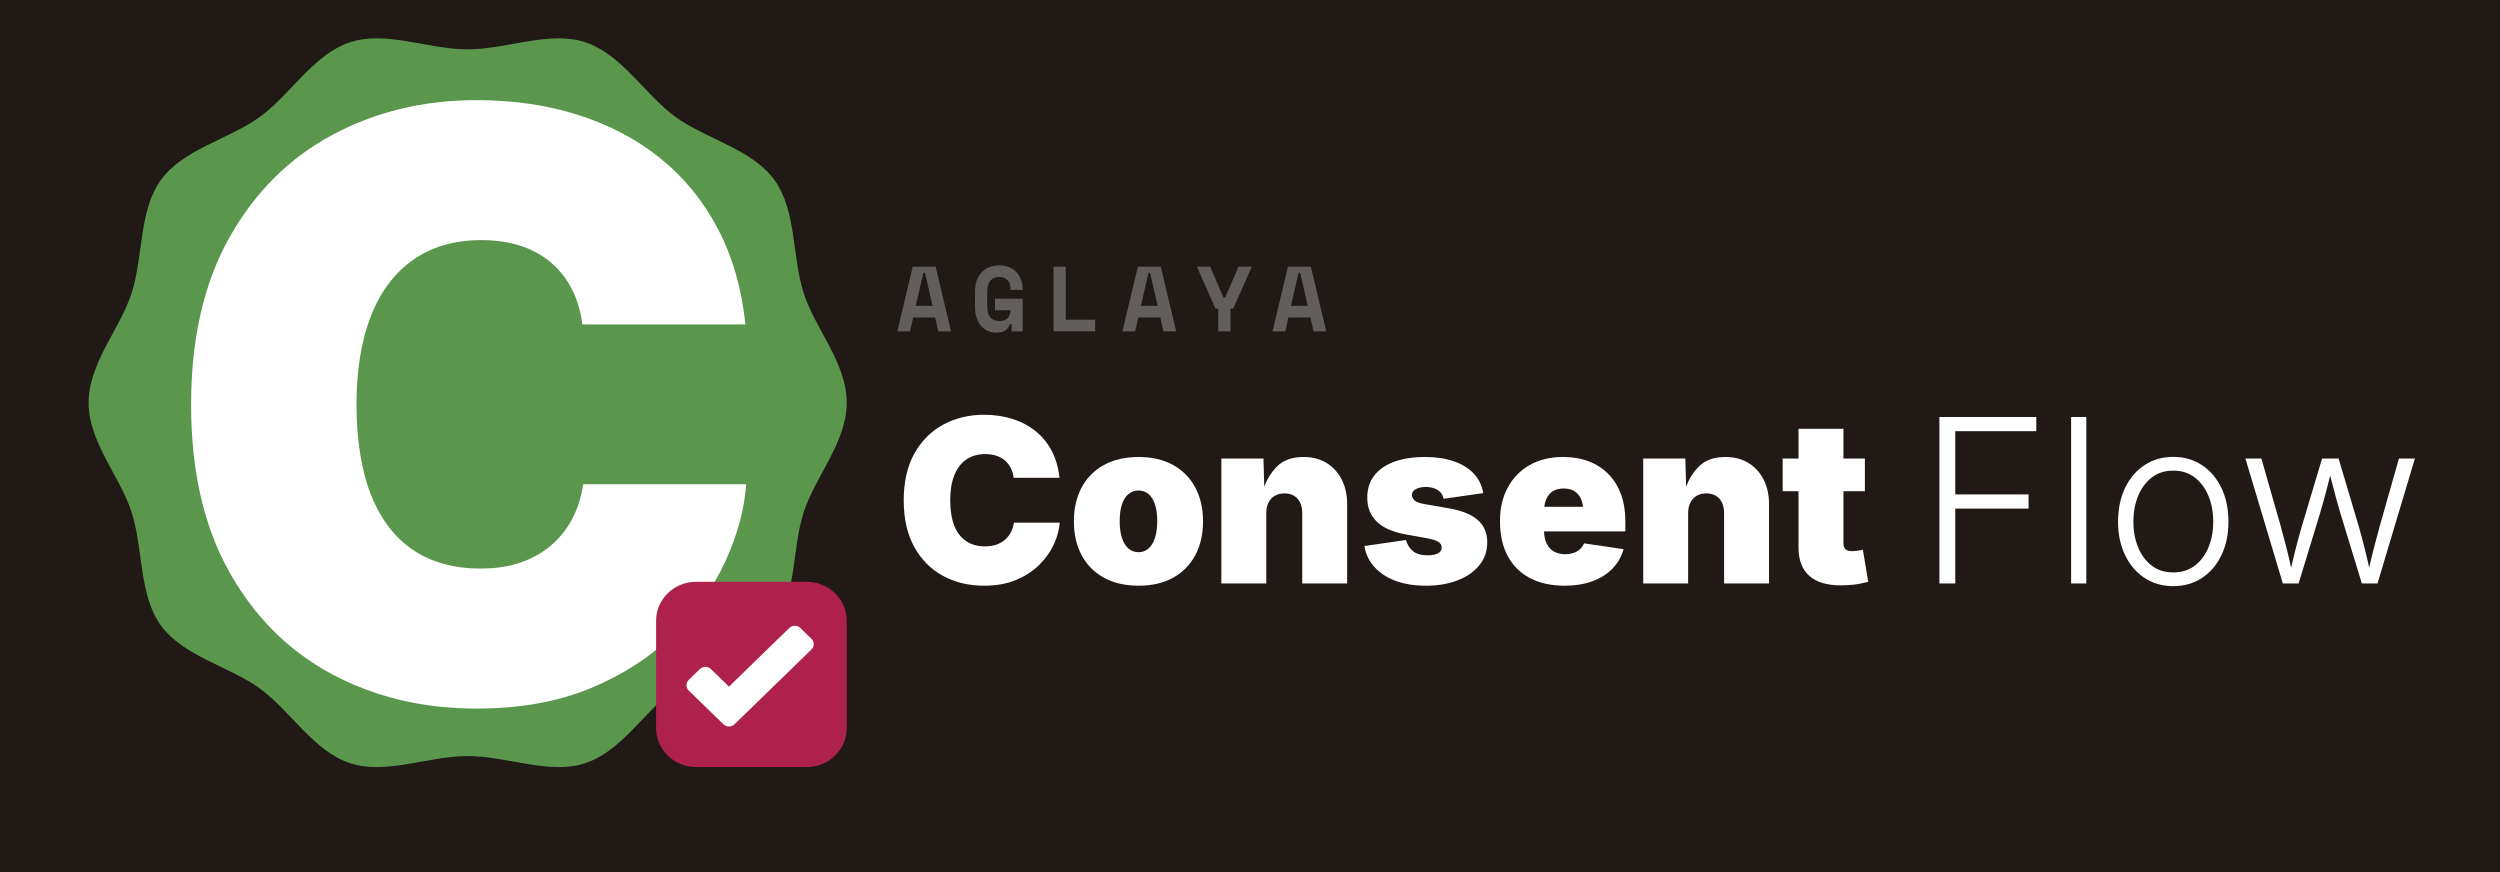
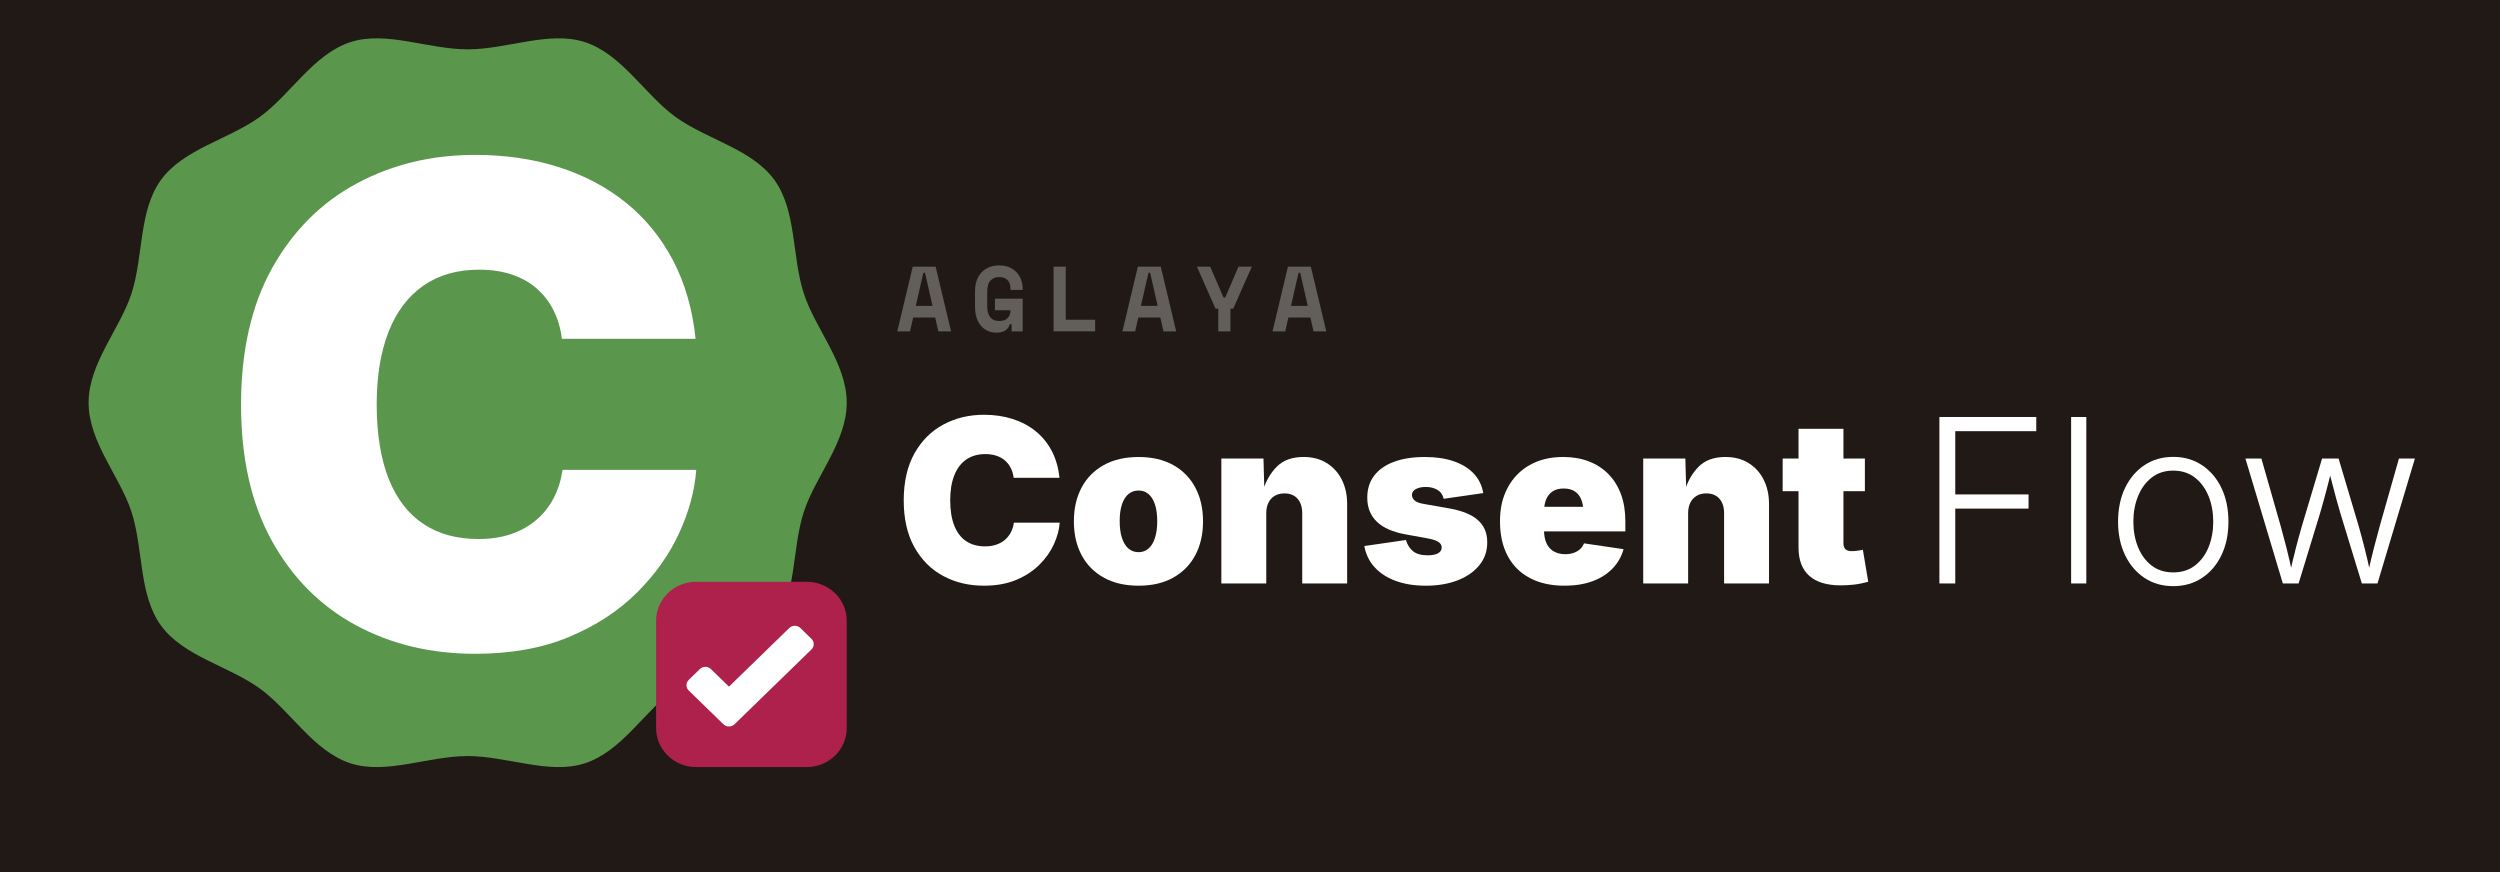
<svg xmlns="http://www.w3.org/2000/svg" id="cfl-root" viewBox="0 0 3300 1150">
  <defs>
    <style>
      .cfl-1 {
        fill: #ae214d;
      }

      .cfl-2 {
        fill: #fff;
      }

      .cfl-3 {
        opacity: .3;
      }

      .cfl-4 {
        fill: #fdfefe;
      }

      .cfl-5 {
        fill: #5b964d;
      }

      .cfl-6 {
        fill: #211915;
      }
    </style>
  </defs>
  <rect class="cfl-6" x="0" y="-75.63" width="3300" height="1301.26" />
  <g>
    <g>
      <g>
        <path class="cfl-2" d="M1298.8,773.12c-20.06,0-38.07-4.33-54.05-12.98-15.98-8.65-28.61-21.36-37.9-38.12-9.29-16.76-13.94-37.29-13.94-61.57s4.72-45.13,14.16-61.94c9.44-16.81,22.17-29.52,38.2-38.12,16.02-8.6,33.87-12.9,53.53-12.9,13.66,0,26.27,1.84,37.83,5.53,11.55,3.69,21.7,9.07,30.45,16.15,8.75,7.08,15.83,15.78,21.24,26.1,5.41,10.32,8.8,22.12,10.18,35.39h-60.47c-.59-4.72-1.84-9-3.76-12.83-1.92-3.83-4.45-7.13-7.59-9.88-3.15-2.75-6.91-4.87-11.28-6.34-4.38-1.47-9.32-2.21-14.82-2.21-9.93,0-18.36,2.43-25.29,7.3-6.93,4.87-12.17,11.85-15.71,20.94-3.54,9.1-5.31,20.03-5.31,32.81s1.82,24.58,5.46,33.62c3.64,9.05,8.87,15.83,15.71,20.35,6.83,4.52,15.12,6.78,24.85,6.78,5.51,0,10.42-.74,14.75-2.21,4.32-1.47,8.11-3.59,11.36-6.34,3.24-2.75,5.87-6.05,7.89-9.88,2.01-3.83,3.37-8.11,4.06-12.83h60.47c-.69,9.34-3.27,18.88-7.74,28.61-4.47,9.73-10.86,18.73-19.17,26.99-8.31,8.26-18.53,14.92-30.67,19.98-12.14,5.06-26.28,7.6-42.4,7.6Z" />
        <path class="cfl-2" d="M1502.91,773.12c-17.9,0-33.23-3.56-46.01-10.69-12.78-7.13-22.54-17.06-29.27-29.79-6.74-12.73-10.1-27.55-10.1-44.46s3.37-31.73,10.1-44.46c6.73-12.73,16.49-22.66,29.27-29.79,12.78-7.13,28.12-10.69,46.01-10.69s33.18,3.56,45.86,10.69c12.68,7.13,22.39,17.06,29.13,29.79,6.73,12.73,10.1,27.55,10.1,44.46s-3.37,31.73-10.1,44.46c-6.74,12.73-16.44,22.66-29.13,29.79-12.68,7.13-27.97,10.69-45.86,10.69ZM1502.91,728.88c5.11,0,9.51-1.62,13.2-4.87,3.69-3.24,6.51-7.94,8.48-14.08,1.97-6.14,2.95-13.49,2.95-22.05s-.98-15.98-2.95-21.97c-1.97-6-4.79-10.57-8.48-13.71-3.69-3.15-8.09-4.72-13.2-4.72s-9.69,1.57-13.42,4.72c-3.74,3.15-6.59,7.72-8.55,13.71-1.97,6-2.95,13.32-2.95,21.97s.98,15.9,2.95,22.05c1.97,6.15,4.82,10.84,8.55,14.08,3.74,3.24,8.21,4.87,13.42,4.87Z" />
        <path class="cfl-2" d="M1671.47,677.56v92.61h-59.29v-164.88h55.6l1.18,42.18h-1.77c3.73-12.48,9.81-22.98,18.21-31.49,8.41-8.5,20.18-12.76,35.32-12.76,11.7,0,21.85,2.65,30.45,7.96,8.6,5.31,15.26,12.63,19.98,21.97,4.72,9.34,7.08,20.01,7.08,32v105h-59.29v-92.61c0-8.16-2.06-14.57-6.19-19.25-4.13-4.67-9.93-7.01-17.4-7.01-4.82,0-9.02,1.06-12.61,3.17-3.59,2.12-6.37,5.11-8.33,9-1.97,3.88-2.95,8.58-2.95,14.08Z" />
        <path class="cfl-2" d="M1881.92,773.12c-14.95,0-28.14-2.12-39.6-6.34-11.45-4.23-20.75-10.25-27.87-18.07-7.13-7.82-11.63-17.13-13.49-27.95l54.86-7.96c1.97,6.49,5.16,11.48,9.59,14.97,4.42,3.49,10.81,5.24,19.17,5.24,5.8,0,10.32-.88,13.57-2.65,3.24-1.77,4.87-4.33,4.87-7.67,0-3.15-1.53-5.65-4.57-7.52-3.05-1.87-7.82-3.39-14.31-4.57l-29.2-5.31c-16.72-3.05-29.25-8.63-37.61-16.74-8.36-8.11-12.54-18.66-12.54-31.63,0-11.5,3.07-21.24,9.22-29.2,6.14-7.96,14.9-14.03,26.25-18.21,11.36-4.18,24.9-6.27,40.63-6.27,14.55,0,27.28,1.89,38.2,5.68,10.91,3.79,19.69,9.22,26.32,16.3,6.64,7.08,10.79,15.63,12.46,25.66l-52.21,7.52c-1.28-5.41-4.08-9.36-8.41-11.87-4.33-2.51-9.39-3.76-15.19-3.76-5.11,0-9.44.91-12.98,2.73-3.54,1.82-5.31,4.45-5.31,7.89,0,2.46,1.06,4.77,3.17,6.93,2.11,2.16,6.27,3.79,12.46,4.87l33.62,5.9c16.81,2.95,29.37,8.06,37.68,15.34,8.31,7.28,12.46,17.01,12.46,29.2s-3.52,22-10.54,30.6c-7.03,8.6-16.64,15.24-28.83,19.91-12.19,4.67-26.15,7.01-41.88,7.01Z" />
        <path class="cfl-2" d="M2064.94,773.12c-17.6,0-32.77-3.37-45.5-10.1-12.73-6.73-22.49-16.44-29.27-29.13-6.78-12.68-10.18-27.92-10.18-45.72s3.42-31.88,10.25-44.61c6.83-12.73,16.49-22.64,28.98-29.72,12.48-7.08,27.23-10.62,44.24-10.62,12.48,0,23.77,1.94,33.85,5.83,10.08,3.88,18.7,9.49,25.88,16.81,7.18,7.33,12.68,16.2,16.52,26.62,3.83,10.42,5.75,22.22,5.75,35.39v13.57h-147.18v-32.44h119.46l-27.73,6.78c0-6.68-.98-12.31-2.95-16.89-1.97-4.57-4.87-8.06-8.7-10.47-3.83-2.41-8.6-3.61-14.31-3.61s-10.47,1.21-14.31,3.61c-3.83,2.41-6.74,5.9-8.7,10.47-1.97,4.57-2.95,10.2-2.95,16.89v23.6c0,7.28,1.15,13.3,3.47,18.07,2.31,4.77,5.58,8.31,9.81,10.62,4.23,2.31,9.14,3.47,14.75,3.47,4.03,0,7.69-.56,10.99-1.7,3.29-1.13,6.12-2.75,8.48-4.87,2.36-2.11,4.13-4.69,5.31-7.74l52.21,7.67c-2.75,9.83-7.62,18.36-14.6,25.59-6.98,7.23-15.81,12.81-26.47,16.74-10.67,3.93-23.03,5.9-37.09,5.9Z" />
        <path class="cfl-2" d="M2228.34,677.56v92.61h-59.29v-164.88h55.6l1.18,42.18h-1.77c3.73-12.48,9.81-22.98,18.21-31.49,8.41-8.5,20.18-12.76,35.32-12.76,11.7,0,21.85,2.65,30.45,7.96,8.6,5.31,15.26,12.63,19.98,21.97,4.72,9.34,7.08,20.01,7.08,32v105h-59.29v-92.61c0-8.16-2.06-14.57-6.19-19.25-4.13-4.67-9.93-7.01-17.4-7.01-4.82,0-9.02,1.06-12.61,3.17-3.59,2.12-6.37,5.11-8.33,9-1.97,3.88-2.95,8.58-2.95,14.08Z" />
        <path class="cfl-2" d="M2461.65,605.29v43.06h-108.54v-43.06h108.54ZM2374.05,566.06h59.29v151.16c0,3.44.88,6.02,2.65,7.74,1.77,1.72,4.62,2.58,8.55,2.58,1.77,0,4.35-.22,7.74-.66,3.39-.44,5.63-.86,6.71-1.25l7.08,42.33c-6.78,1.87-13.18,3.12-19.17,3.76-6,.64-11.65.96-16.96.96-18.49,0-32.42-4.23-41.81-12.68-9.39-8.45-14.08-20.89-14.08-37.31v-156.62Z" />
        <path class="cfl-2" d="M2560.01,770.17v-219.74h127.86v18.73h-106.92v83.47h96.74v18.73h-96.74v98.81h-20.94Z" />
        <path class="cfl-2" d="M2753.94,550.43v219.74h-20.06v-219.74h20.06Z" />
        <path class="cfl-2" d="M2868.68,773.71c-14.36,0-26.99-3.61-37.9-10.84-10.91-7.23-19.47-17.25-25.66-30.08-6.19-12.83-9.29-27.55-9.29-44.17s3.1-31.78,9.29-44.61c6.19-12.83,14.75-22.86,25.66-30.08,10.91-7.23,23.55-10.84,37.9-10.84s26.86,3.61,37.83,10.84c10.96,7.23,19.54,17.25,25.73,30.08,6.19,12.83,9.29,27.7,9.29,44.61s-3.07,31.34-9.22,44.17c-6.15,12.83-14.7,22.86-25.66,30.08-10.96,7.23-23.62,10.84-37.97,10.84ZM2868.68,755.57c11.3,0,20.89-3.05,28.76-9.14,7.86-6.09,13.84-14.21,17.92-24.33,4.08-10.12,6.12-21.28,6.12-33.48s-2.06-23.52-6.19-33.7-10.13-18.34-17.99-24.48c-7.87-6.14-17.4-9.22-28.61-9.22s-20.72,3.07-28.54,9.22c-7.82,6.15-13.79,14.31-17.92,24.48s-6.19,21.41-6.19,33.7,2.04,23.35,6.12,33.48c4.08,10.13,10.03,18.24,17.84,24.33,7.82,6.1,17.38,9.14,28.68,9.14Z" />
        <path class="cfl-2" d="M3013.35,770.17l-49.4-164.88h21.09l25.37,88.78c2.46,8.75,5.01,18.34,7.67,28.76,2.65,10.42,5.31,21.97,7.96,34.66h-3.54c2.66-12.29,5.33-23.64,8.04-34.07,2.7-10.42,5.38-20.2,8.04-29.35l26.54-88.78h21.83l26.4,88.78c2.55,8.95,5.16,18.63,7.82,29.05,2.65,10.42,5.31,21.88,7.96,34.36h-3.69c2.75-12.39,5.46-23.77,8.11-34.14,2.65-10.37,5.26-20.13,7.82-29.27l25.22-88.78h21.09l-49.4,164.88h-20.65l-28.17-92.17c-1.87-6.39-3.71-12.83-5.53-19.32-1.82-6.49-3.56-13.13-5.23-19.91-1.67-6.78-3.44-13.66-5.31-20.65h4.87c-1.67,6.88-3.39,13.74-5.16,20.57-1.77,6.83-3.54,13.52-5.31,20.06-1.77,6.54-3.59,12.95-5.46,19.25l-28.17,92.17h-20.79Z" />
      </g>
      <g class="cfl-3">
        <path class="cfl-4" d="M1184.42,437.41l20.37-85.4h30.25l20.37,85.4h-16.83l-4.15-18.3h-29.03l-4.15,18.3h-16.83ZM1208.82,403.74h22.08l-9.88-43.67h-2.2l-10,43.67Z" />
        <path class="cfl-4" d="M1315.07,439.11c-5.21,0-9.92-1.28-14.15-3.84-4.23-2.56-7.61-6.4-10.13-11.53-2.52-5.12-3.78-11.47-3.78-19.03v-20.01c0-7.4,1.36-13.66,4.09-18.79,2.72-5.12,6.48-9.01,11.28-11.65,4.8-2.64,10.33-3.96,16.59-3.96s12.08,1.38,16.71,4.15c4.64,2.77,8.17,6.49,10.61,11.16,2.44,4.68,3.66,9.9,3.66,15.68v1.46h-16.1v-1.46c0-5.12-1.32-9.01-3.96-11.65-2.64-2.64-6.36-3.96-11.16-3.96-4.47,0-8.19,1.51-11.16,4.51-2.97,3.01-4.45,8.26-4.45,15.74v18.05c0,13.18,5.37,19.76,16.1,19.76,4.8,0,8.44-1.3,10.92-3.9,2.48-2.6,3.72-6.02,3.72-10.25h-20.49v-15.37h36.6v43.19h-14.64v-9.52h-2.2c-.98,3.17-2.85,5.84-5.61,7.99-2.77,2.15-6.91,3.23-12.44,3.23Z" />
        <path class="cfl-4" d="M1390.71,437.41v-85.4h16.1v70.02h38.79v15.37h-54.9Z" />
        <path class="cfl-4" d="M1481.59,437.41l20.37-85.4h30.25l20.37,85.4h-16.83l-4.15-18.3h-29.03l-4.15,18.3h-16.83ZM1505.99,403.74h22.08l-9.88-43.67h-2.2l-10,43.67Z" />
        <path class="cfl-4" d="M1608.1,437.41v-30.01h-3.66l-24.52-55.38h17.57l17.57,40.75h2.2l17.57-40.75h17.57l-24.52,55.38h-3.66v30.01h-16.1Z" />
        <path class="cfl-4" d="M1679.71,437.41l20.37-85.4h30.25l20.37,85.4h-16.83l-4.15-18.3h-29.03l-4.15,18.3h-16.83ZM1704.11,403.74h22.08l-9.88-43.67h-2.2l-10,43.67Z" />
      </g>
    </g>
    <g>
      <path class="cfl-5" d="M1061.03,387.39c-15.83-48.77-9.36-109.36-38.9-149.95-29.84-41-89.66-53.42-130.66-83.26-40.59-29.54-70.74-82.77-119.5-98.61-47.06-15.28-102.51,9.57-154.66,9.57s-107.61-24.85-154.66-9.57c-48.77,15.83-78.91,69.07-119.5,98.61-41,29.84-100.83,42.26-130.66,83.26-29.54,40.59-23.06,101.18-38.9,149.95-15.28,47.06-56.64,92.04-56.64,144.18s41.36,97.13,56.64,144.18c15.83,48.77,9.36,109.36,38.9,149.95,29.84,41,89.66,53.42,130.66,83.26,40.59,29.54,70.74,82.77,119.5,98.61,47.06,15.28,102.51-9.57,154.66-9.57s107.61,24.85,154.66,9.57c48.77-15.83,78.91-69.07,119.5-98.61,41-29.84,100.83-42.26,130.66-83.26,29.54-40.59,23.06-101.18,38.9-149.95,15.28-47.06,56.64-92.04,56.64-144.18s-41.36-97.13-56.64-144.18Z" />
-       <path class="cfl-2" d="M629.12,935.29c-71.41,0-135.53-15.39-192.39-46.19-56.86-30.8-101.83-76.03-134.89-135.69-33.06-59.66-49.59-132.7-49.59-219.14s16.78-160.61,50.38-220.45c33.59-59.84,78.91-105.06,135.95-135.69,57.03-30.62,120.55-45.94,190.55-45.94,48.62,0,93.5,6.56,134.62,19.69,41.11,13.13,77.23,32.3,108.39,57.48,31.14,25.19,56.33,56.16,75.58,92.91,19.25,36.75,31.33,78.73,36.23,125.97h-215.22c-2.09-16.8-6.56-32.02-13.38-45.67-6.83-13.64-15.84-25.36-27.03-35.16-11.2-9.8-24.59-17.33-40.16-22.58-15.58-5.25-33.16-7.87-52.75-7.87-35.34,0-65.36,8.67-90.03,25.98-24.67,17.33-43.31,42.17-55.91,74.53-12.59,32.37-18.89,71.3-18.89,116.8s6.47,87.48,19.42,119.67c12.94,32.19,31.58,56.34,55.91,72.44,24.31,16.09,53.8,24.14,88.44,24.14,19.59,0,37.09-2.62,52.5-7.88,15.39-5.25,28.86-12.77,40.41-22.56,11.55-9.8,20.91-21.52,28.08-35.17,7.17-13.64,11.98-28.86,14.45-45.67h215.2c-2.45,33.25-11.64,67.2-27.56,101.84-15.92,34.64-38.67,66.66-68.23,96.05-29.58,29.41-65.97,53.11-109.19,71.13-43.22,18.02-93.52,27.03-150.89,27.03Z" />
+       <g transform="translate(618.6,533.7) scale(0.82) translate(-618.6,-533.7)">
+         <path class="cfl-2" d="M629.12,935.29c-71.41,0-135.53-15.39-192.39-46.19-56.86-30.8-101.83-76.03-134.89-135.69-33.06-59.66-49.59-132.7-49.59-219.14s16.78-160.61,50.38-220.45c33.59-59.84,78.91-105.06,135.95-135.69,57.03-30.62,120.55-45.94,190.55-45.94,48.62,0,93.5,6.56,134.62,19.69,41.11,13.13,77.23,32.3,108.39,57.48,31.14,25.19,56.33,56.16,75.58,92.91,19.25,36.75,31.33,78.73,36.23,125.97h-215.22c-2.09-16.8-6.56-32.02-13.38-45.67-6.83-13.64-15.84-25.36-27.03-35.16-11.2-9.8-24.59-17.33-40.16-22.58-15.58-5.25-33.16-7.87-52.75-7.87-35.34,0-65.36,8.67-90.03,25.98-24.67,17.33-43.31,42.17-55.91,74.53-12.59,32.37-18.89,71.3-18.89,116.8s6.47,87.48,19.42,119.67c12.94,32.19,31.58,56.34,55.91,72.44,24.31,16.09,53.8,24.14,88.44,24.14,19.59,0,37.09-2.62,52.5-7.88,15.39-5.25,28.86-12.77,40.41-22.56,11.55-9.8,20.91-21.52,28.08-35.17,7.17-13.64,11.98-28.86,14.45-45.67h215.2c-2.45,33.25-11.64,67.2-27.56,101.84-15.92,34.64-38.67,66.66-68.23,96.05-29.58,29.41-65.97,53.11-109.19,71.13-43.22,18.02-93.52,27.03-150.89,27.03Z" />
+       </g>
      <g>
        <path class="cfl-1" d="M1117.67,819.27v141.95c0,28.3-23.68,51.31-52.79,51.31h-146.03c-29.11,0-52.79-23.02-52.79-51.31v-141.95c0-28.3,23.68-51.31,52.79-51.31h146.03c5.31,0,10.55.76,15.57,2.27,10.55,3.16,20.03,9.65,26.68,18.28,6.89,8.93,10.53,19.57,10.53,30.76Z" />
        <path class="cfl-2" d="M954.97,956.06l-45.8-44.52c-4.02-3.91-4.02-10.24,0-14.14l14.66-14.25c4.02-3.91,10.53-3.91,14.55,0l23.87,23.2,79.63-77.41c4.02-3.91,10.53-3.91,14.55,0l14.66,14.25c4.02,3.91,4.02,10.24,0,14.14l-101.56,98.72c-4.02,3.91-10.53,3.91-14.55,0Z" />
      </g>
    </g>
  </g>
</svg>
